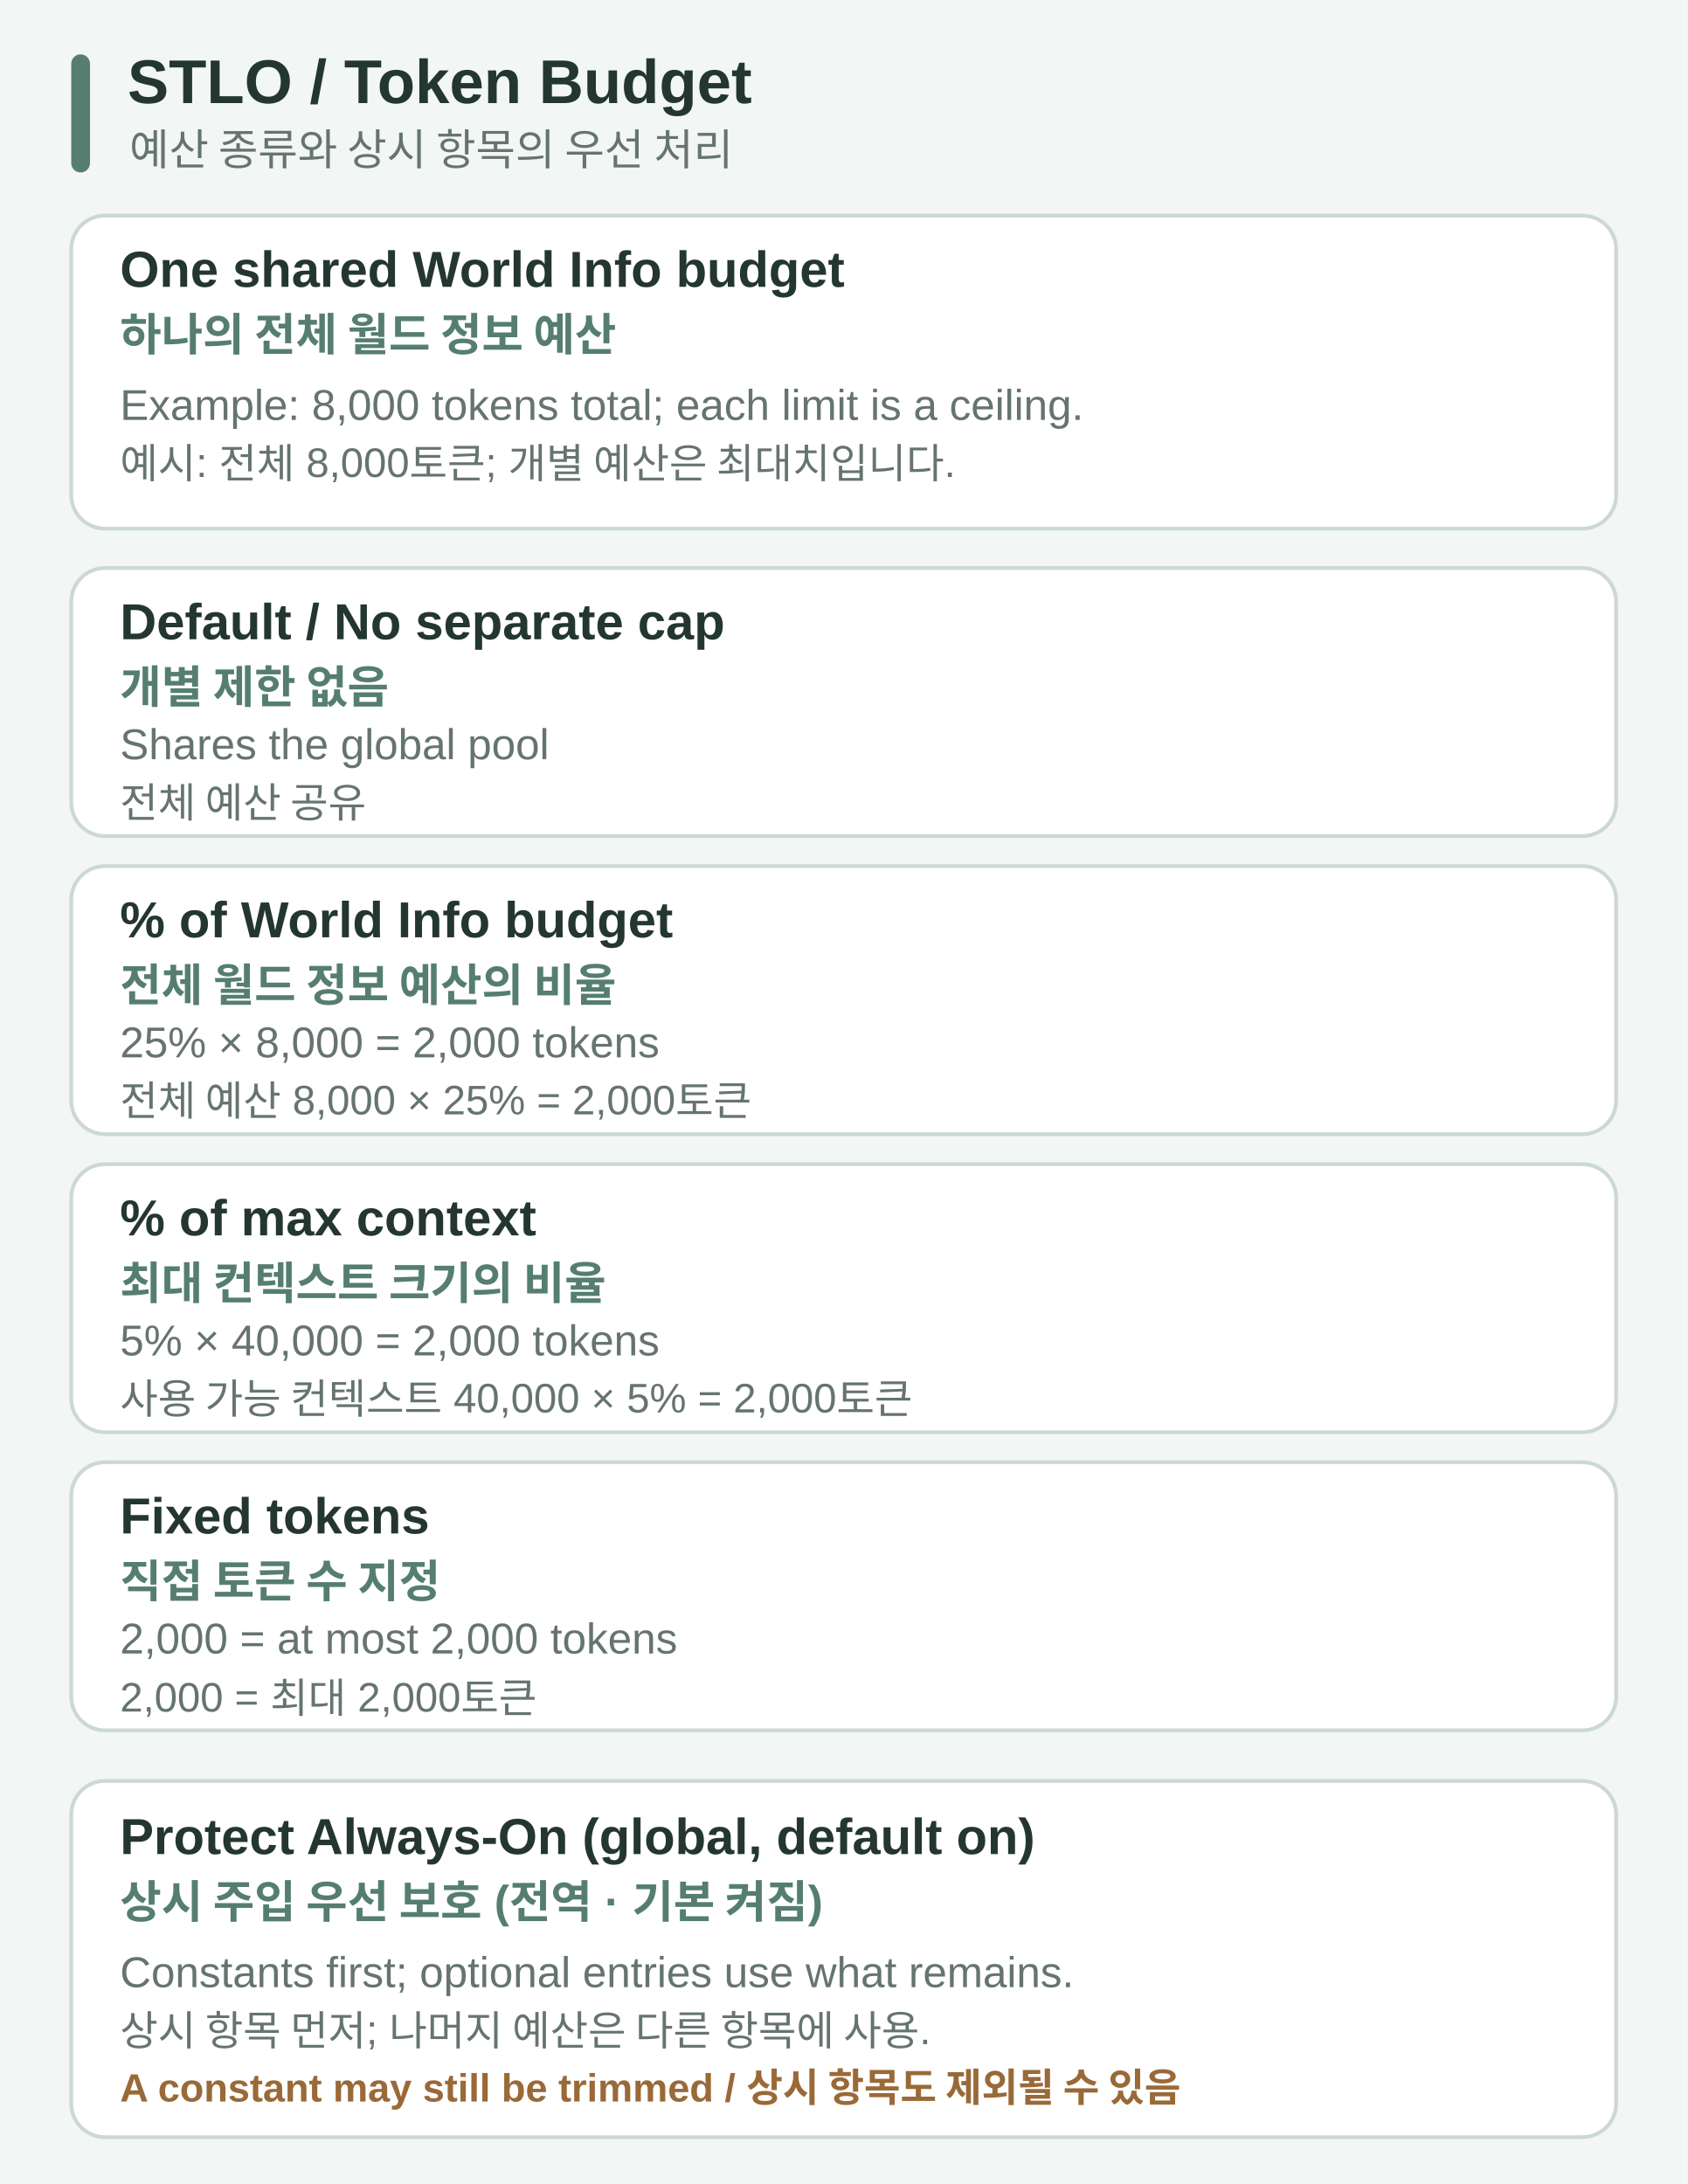
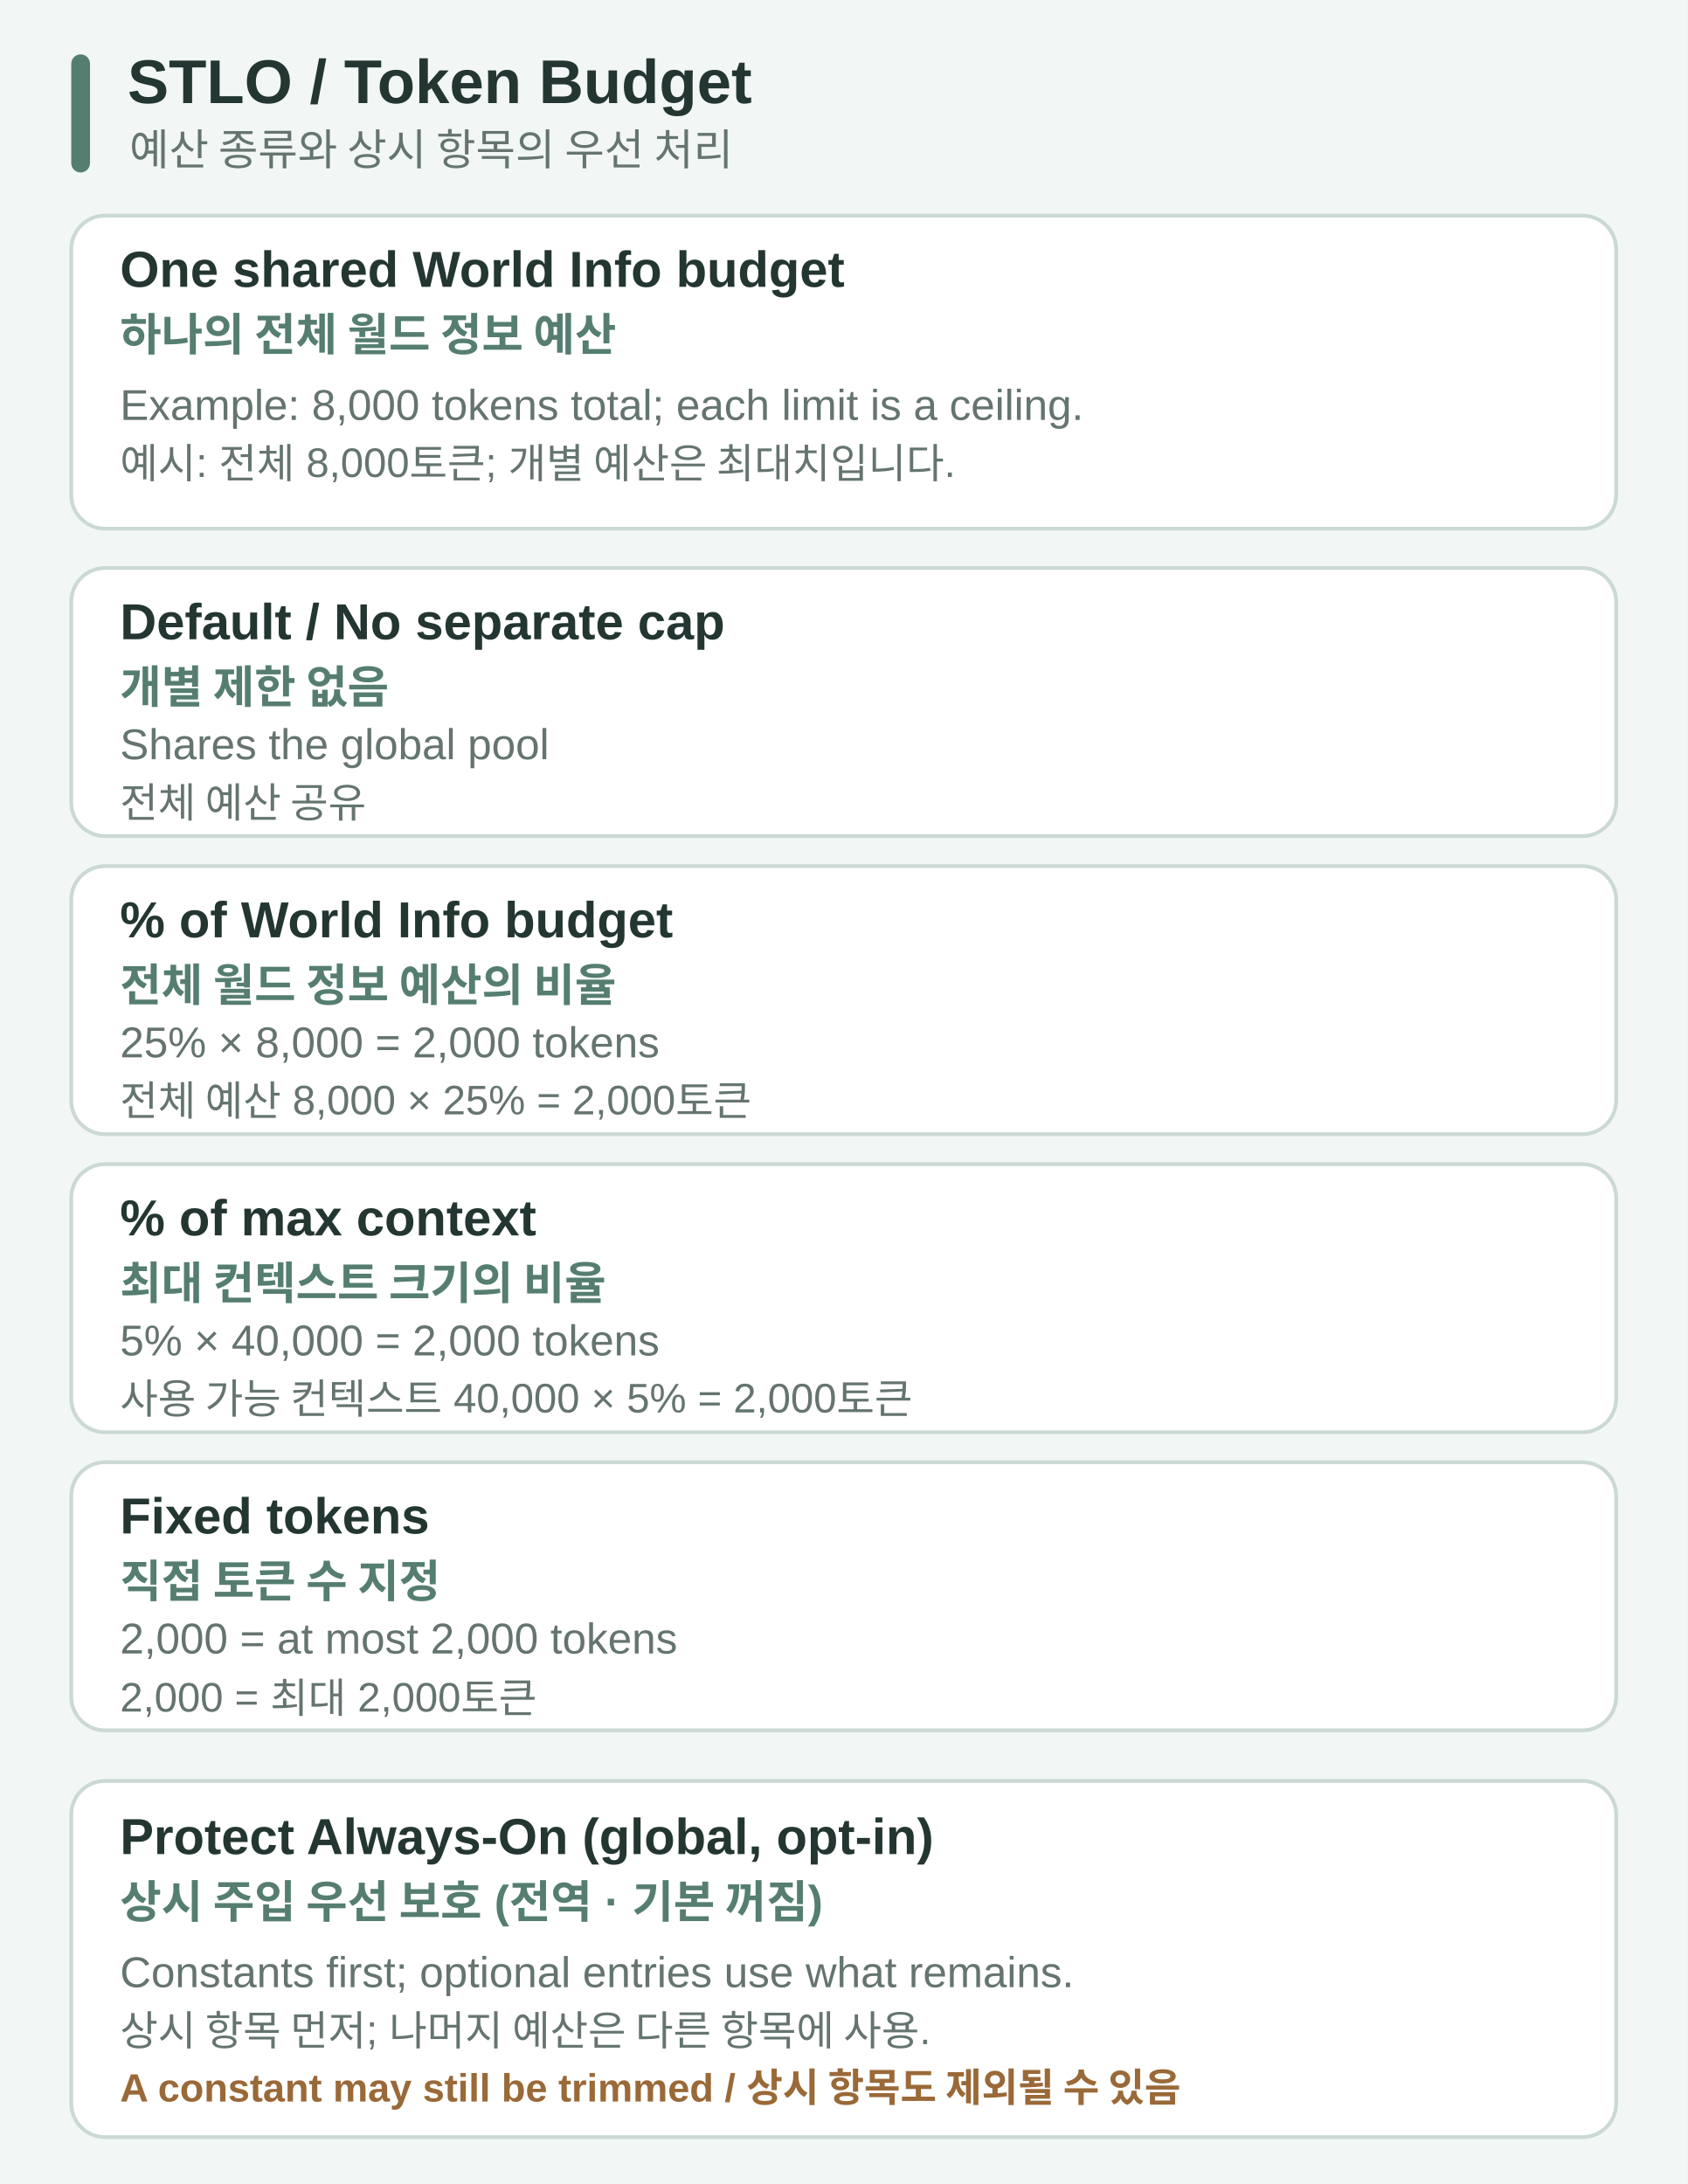
<svg xmlns="http://www.w3.org/2000/svg" viewBox="0 0 900 1165" width="900" height="1165" font-family="Arial, 'Noto Sans KR', 'Apple SD Gothic Neo', 'Malgun Gothic', sans-serif" role="img" aria-label="STLO / Token Budget">
  <rect x="0" y="0" width="900" height="1165" rx="0" fill="#f2f6f4" stroke="none" stroke-width="2" />
  <rect x="38" y="29" width="10" height="63" rx="5" fill="#557e70" stroke="none" stroke-width="2" />
  <text x="68" y="55" font-size="33" fill="#243632" font-weight="650">STLO / Token Budget</text>
  <text x="69" y="88" font-size="23" fill="#65746f" font-weight="400">예산 종류와 상시 항목의 우선 처리</text>
  <rect x="38" y="115" width="824" height="167" rx="18" fill="#fff" stroke="#cbd9d2" stroke-width="2" />
  <text x="64" y="153" font-size="27" fill="#243632" font-weight="650">One shared World Info budget</text>
  <text x="64" y="187" font-size="24" fill="#557e70" font-weight="650">하나의 전체 월드 정보 예산</text>
  <text x="64" y="224" font-size="23" fill="#65746f" font-weight="400">Example: 8,000 tokens total; each limit is a ceiling.</text>
  <text x="64" y="255" font-size="22" fill="#65746f" font-weight="400">예시: 전체 8,000토큰; 개별 예산은 최대치입니다.</text>
  <rect x="38" y="303" width="824" height="143" rx="18" fill="#fff" stroke="#cbd9d2" stroke-width="2" />
  <text x="64" y="341" font-size="27" fill="#243632" font-weight="650">Default / No separate cap</text>
  <text x="64" y="375" font-size="24" fill="#557e70" font-weight="650">개별 제한 없음</text>
  <text x="64" y="405" font-size="23" fill="#65746f" font-weight="400">Shares the global pool</text>
  <text x="64" y="436" font-size="22" fill="#65746f" font-weight="400">전체 예산 공유</text>
  <rect x="38" y="462" width="824" height="143" rx="18" fill="#fff" stroke="#cbd9d2" stroke-width="2" />
  <text x="64" y="500" font-size="27" fill="#243632" font-weight="650">% of World Info budget</text>
  <text x="64" y="534" font-size="24" fill="#557e70" font-weight="650">전체 월드 정보 예산의 비율</text>
  <text x="64" y="564" font-size="23" fill="#65746f" font-weight="400">25% × 8,000 = 2,000 tokens</text>
  <text x="64" y="595" font-size="22" fill="#65746f" font-weight="400">전체 예산 8,000 × 25% = 2,000토큰</text>
  <rect x="38" y="621" width="824" height="143" rx="18" fill="#fff" stroke="#cbd9d2" stroke-width="2" />
  <text x="64" y="659" font-size="27" fill="#243632" font-weight="650">% of max context</text>
  <text x="64" y="693" font-size="24" fill="#557e70" font-weight="650">최대 컨텍스트 크기의 비율</text>
  <text x="64" y="723" font-size="23" fill="#65746f" font-weight="400">5% × 40,000 = 2,000 tokens</text>
  <text x="64" y="754" font-size="22" fill="#65746f" font-weight="400">사용 가능 컨텍스트 40,000 × 5% = 2,000토큰</text>
  <rect x="38" y="780" width="824" height="143" rx="18" fill="#fff" stroke="#cbd9d2" stroke-width="2" />
  <text x="64" y="818" font-size="27" fill="#243632" font-weight="650">Fixed tokens</text>
  <text x="64" y="852" font-size="24" fill="#557e70" font-weight="650">직접 토큰 수 지정</text>
  <text x="64" y="882" font-size="23" fill="#65746f" font-weight="400">2,000 = at most 2,000 tokens</text>
  <text x="64" y="913" font-size="22" fill="#65746f" font-weight="400">2,000 = 최대 2,000토큰</text>
  <rect x="38" y="950" width="824" height="190" rx="18" fill="#fff" stroke="#cbd9d2" stroke-width="2" />
-   <text x="64" y="989" font-size="27" fill="#243632" font-weight="650">Protect Always-On (global, default on)</text>
-   <text x="64" y="1023" font-size="24" fill="#557e70" font-weight="650">상시 주입 우선 보호 (전역 · 기본 켜짐)</text>
+   <text x="64" y="989" font-size="27" fill="#243632" font-weight="650">Protect Always-On (global, opt-in)</text>
+   <text x="64" y="1023" font-size="24" fill="#557e70" font-weight="650">상시 주입 우선 보호 (전역 · 기본 꺼짐)</text>
  <text x="64" y="1060" font-size="23" fill="#65746f" font-weight="400">Constants first; optional entries use what remains.</text>
  <text x="64" y="1091" font-size="22" fill="#65746f" font-weight="400">상시 항목 먼저; 나머지 예산은 다른 항목에 사용.</text>
  <text x="64" y="1121" font-size="21" fill="#9a6938" font-weight="650">A constant may still be trimmed / 상시 항목도 제외될 수 있음</text>
</svg>
